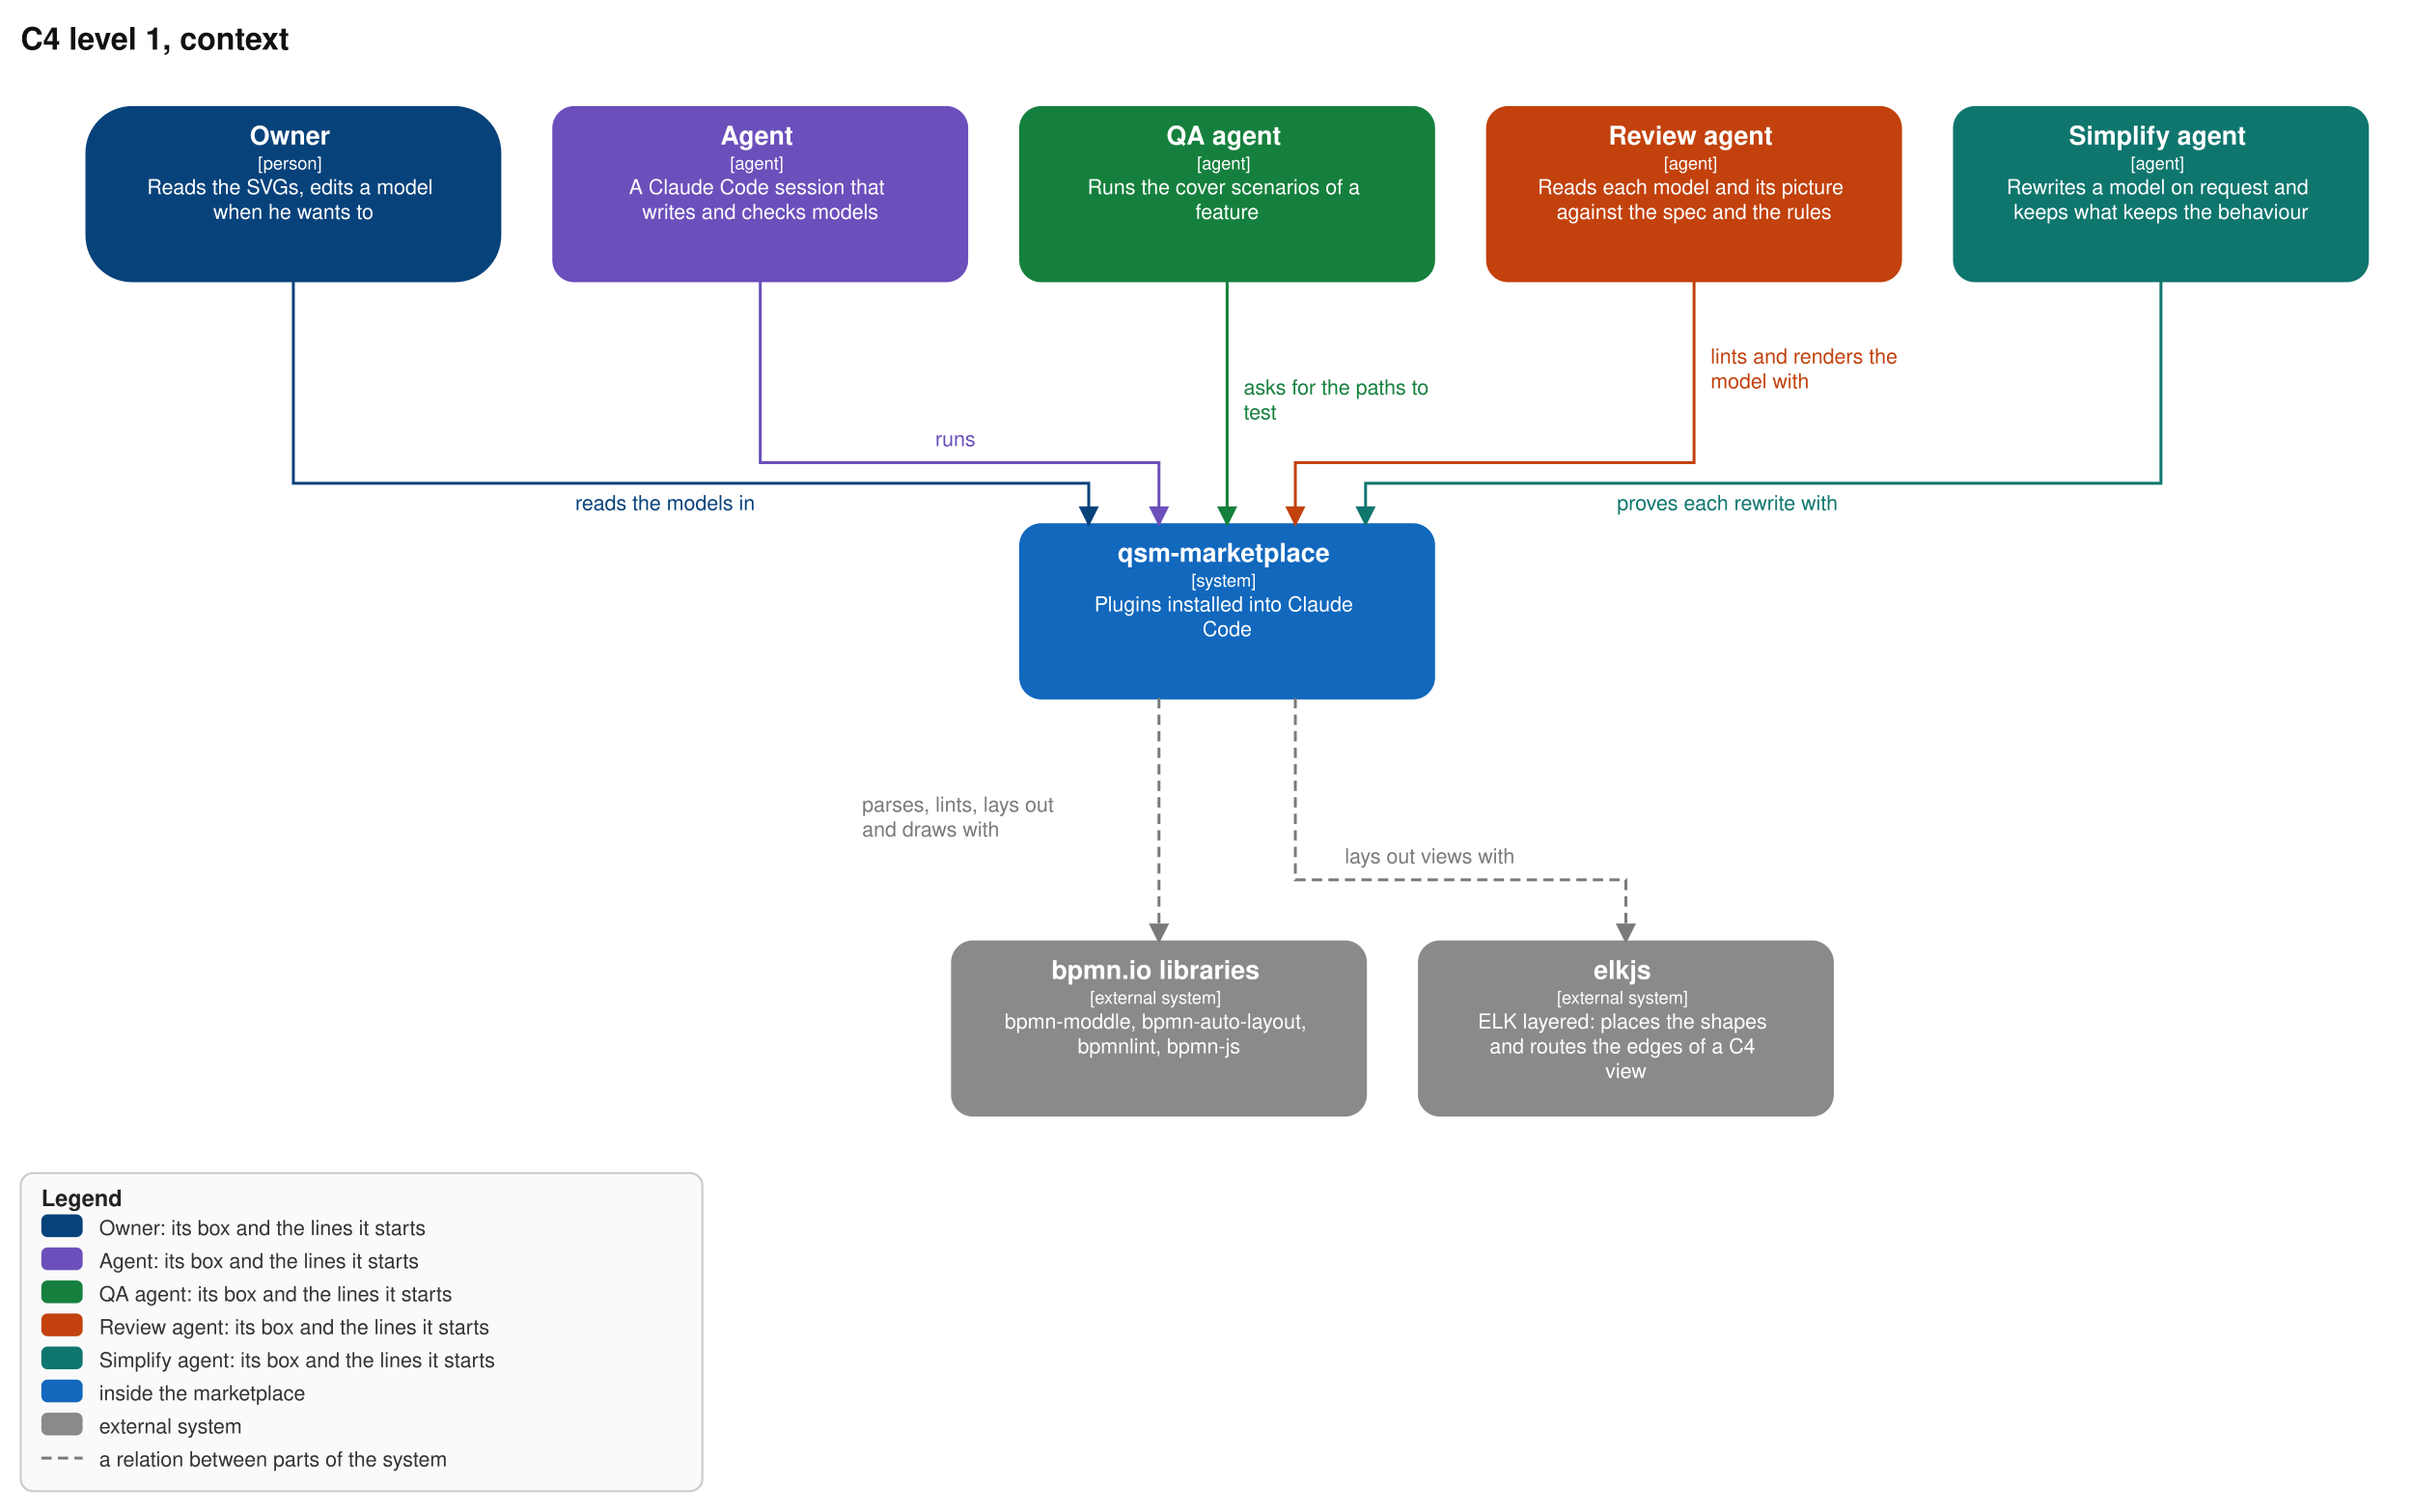
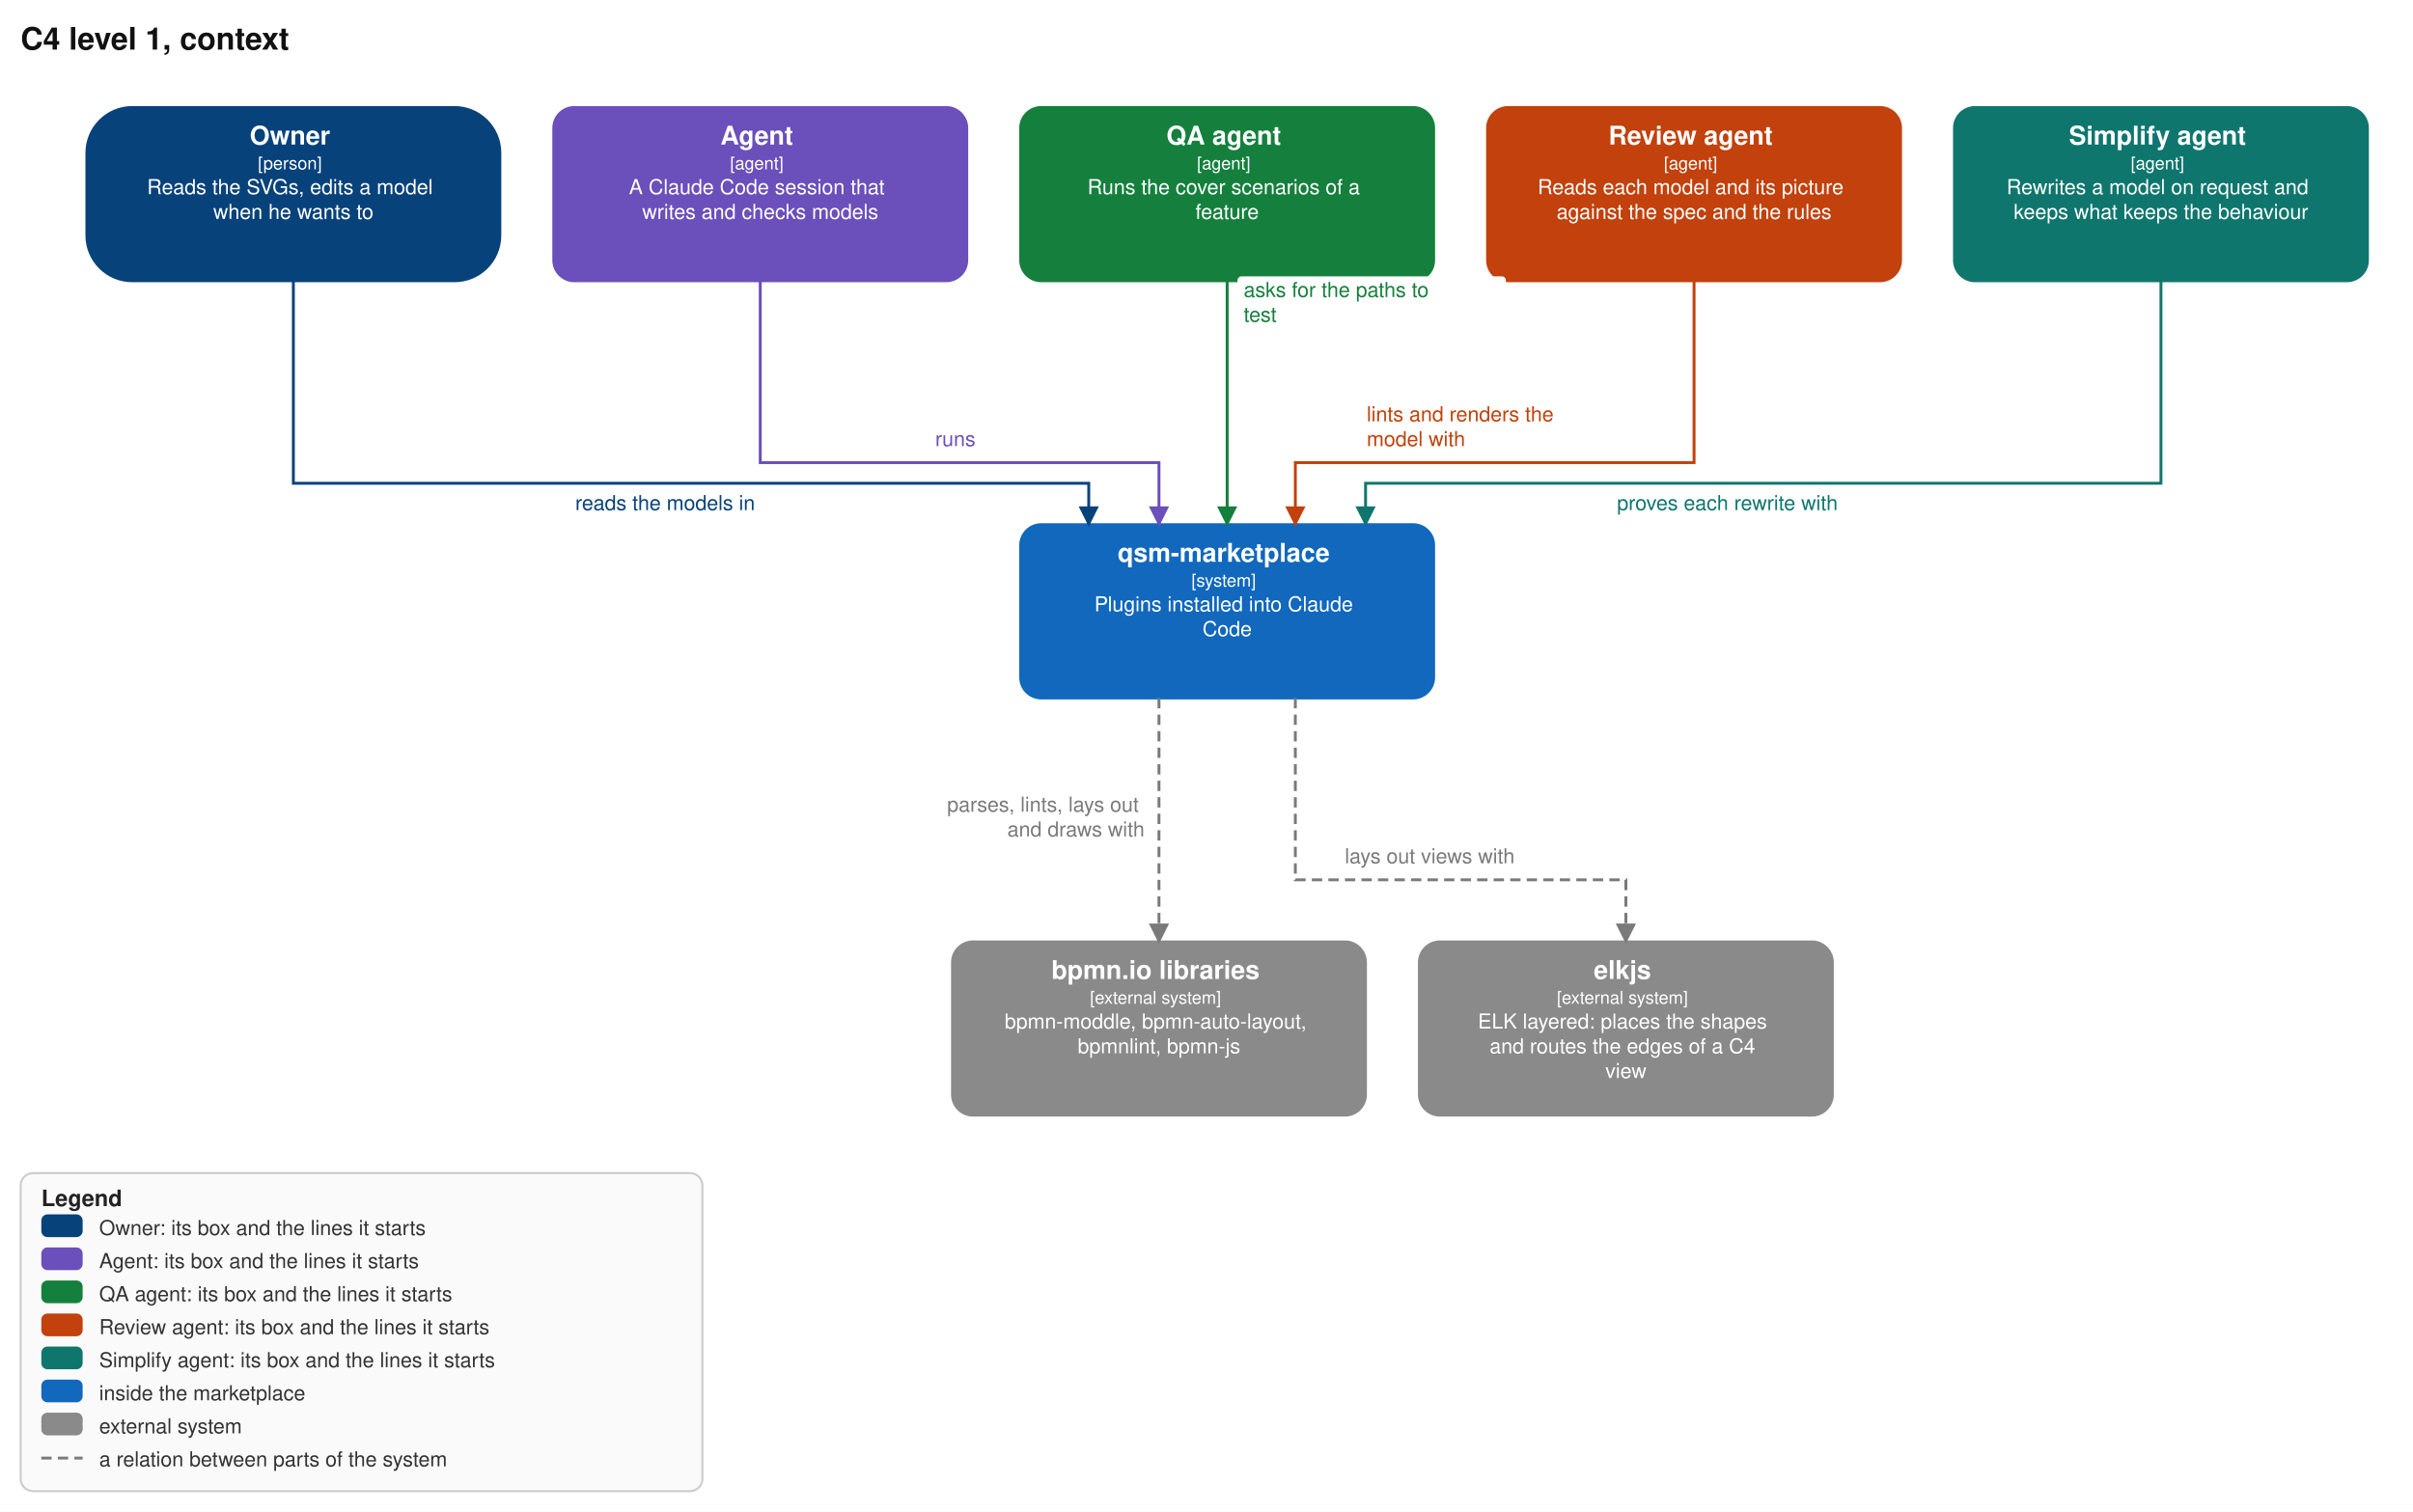
<svg xmlns="http://www.w3.org/2000/svg" content="&lt;mxfile host=&quot;qsm-models&quot;&gt;&lt;diagram name=&quot;context&quot; id=&quot;context&quot;&gt;&lt;mxGraphModel grid=&quot;1&quot; gridSize=&quot;10&quot; page=&quot;0&quot;&gt;&lt;root&gt;&lt;mxCell id=&quot;0&quot;/&gt;&lt;mxCell id=&quot;1&quot; parent=&quot;0&quot;/&gt;&lt;object id=&quot;c2&quot; label=&quot;&amp;lt;b&amp;gt;%c4Name%&amp;lt;/b&amp;gt;&amp;lt;div&amp;gt;[%c4Type%%c4TechnologySep%%c4Technology%]&amp;lt;/div&amp;gt;&amp;lt;div style=&amp;quot;font-size:11px&amp;quot;&amp;gt;%c4Description%&amp;lt;/div&amp;gt;&quot; placeholders=&quot;1&quot; c4Type=&quot;Person&quot; c4Name=&quot;Owner&quot; c4Technology=&quot;&quot; c4TechnologySep=&quot;&quot; c4Description=&quot;Reads the SVGs, edits a model when he wants to&quot; c4Id=&quot;owner&quot; c4Tags=&quot;&quot; c4Colour=&quot;navy&quot;&gt;&lt;mxCell style=&quot;rounded=1;whiteSpace=wrap;html=1;arcSize=26;fillColor=#08427b;strokeColor=#08427b;fontColor=#ffffff;metaEdit=1;resizable=1;&quot; vertex=&quot;1&quot; parent=&quot;1&quot;&gt;&lt;mxGeometry x=&quot;32&quot; y=&quot;12&quot; width=&quot;200&quot; height=&quot;84&quot; as=&quot;geometry&quot;/&gt;&lt;/mxCell&gt;&lt;/object&gt;&lt;object id=&quot;c3&quot; label=&quot;&amp;lt;b&amp;gt;%c4Name%&amp;lt;/b&amp;gt;&amp;lt;div&amp;gt;[%c4Type%%c4TechnologySep%%c4Technology%]&amp;lt;/div&amp;gt;&amp;lt;div style=&amp;quot;font-size:11px&amp;quot;&amp;gt;%c4Description%&amp;lt;/div&amp;gt;&quot; placeholders=&quot;1&quot; c4Type=&quot;Software System&quot; c4Name=&quot;Agent&quot; c4Technology=&quot;&quot; c4TechnologySep=&quot;&quot; c4Description=&quot;A Claude Code session that writes and checks models&quot; c4Id=&quot;agent&quot; c4Tags=&quot;agent&quot; c4Colour=&quot;purple&quot;&gt;&lt;mxCell style=&quot;rounded=1;whiteSpace=wrap;html=1;arcSize=10;fillColor=#6b4fbb;strokeColor=#6b4fbb;fontColor=#ffffff;metaEdit=1;resizable=1;&quot; vertex=&quot;1&quot; parent=&quot;1&quot;&gt;&lt;mxGeometry x=&quot;258&quot; y=&quot;12&quot; width=&quot;200&quot; height=&quot;84&quot; as=&quot;geometry&quot;/&gt;&lt;/mxCell&gt;&lt;/object&gt;&lt;object id=&quot;c4&quot; label=&quot;&amp;lt;b&amp;gt;%c4Name%&amp;lt;/b&amp;gt;&amp;lt;div&amp;gt;[%c4Type%%c4TechnologySep%%c4Technology%]&amp;lt;/div&amp;gt;&amp;lt;div style=&amp;quot;font-size:11px&amp;quot;&amp;gt;%c4Description%&amp;lt;/div&amp;gt;&quot; placeholders=&quot;1&quot; c4Type=&quot;Software System&quot; c4Name=&quot;QA agent&quot; c4Technology=&quot;&quot; c4TechnologySep=&quot;&quot; c4Description=&quot;Runs the cover scenarios of a feature&quot; c4Id=&quot;qa&quot; c4Tags=&quot;agent&quot; c4Colour=&quot;green&quot;&gt;&lt;mxCell style=&quot;rounded=1;whiteSpace=wrap;html=1;arcSize=10;fillColor=#15803d;strokeColor=#15803d;fontColor=#ffffff;metaEdit=1;resizable=1;&quot; vertex=&quot;1&quot; parent=&quot;1&quot;&gt;&lt;mxGeometry x=&quot;484&quot; y=&quot;12&quot; width=&quot;200&quot; height=&quot;84&quot; as=&quot;geometry&quot;/&gt;&lt;/mxCell&gt;&lt;/object&gt;&lt;object id=&quot;c5&quot; label=&quot;&amp;lt;b&amp;gt;%c4Name%&amp;lt;/b&amp;gt;&amp;lt;div&amp;gt;[%c4Type%%c4TechnologySep%%c4Technology%]&amp;lt;/div&amp;gt;&amp;lt;div style=&amp;quot;font-size:11px&amp;quot;&amp;gt;%c4Description%&amp;lt;/div&amp;gt;&quot; placeholders=&quot;1&quot; c4Type=&quot;Software System&quot; c4Name=&quot;Review agent&quot; c4Technology=&quot;&quot; c4TechnologySep=&quot;&quot; c4Description=&quot;Reads each model and its picture against the spec and the rules&quot; c4Id=&quot;reviewer&quot; c4Tags=&quot;agent&quot; c4Colour=&quot;orange&quot;&gt;&lt;mxCell style=&quot;rounded=1;whiteSpace=wrap;html=1;arcSize=10;fillColor=#c2410c;strokeColor=#c2410c;fontColor=#ffffff;metaEdit=1;resizable=1;&quot; vertex=&quot;1&quot; parent=&quot;1&quot;&gt;&lt;mxGeometry x=&quot;710&quot; y=&quot;12&quot; width=&quot;200&quot; height=&quot;84&quot; as=&quot;geometry&quot;/&gt;&lt;/mxCell&gt;&lt;/object&gt;&lt;object id=&quot;c6&quot; label=&quot;&amp;lt;b&amp;gt;%c4Name%&amp;lt;/b&amp;gt;&amp;lt;div&amp;gt;[%c4Type%%c4TechnologySep%%c4Technology%]&amp;lt;/div&amp;gt;&amp;lt;div style=&amp;quot;font-size:11px&amp;quot;&amp;gt;%c4Description%&amp;lt;/div&amp;gt;&quot; placeholders=&quot;1&quot; c4Type=&quot;Software System&quot; c4Name=&quot;Simplify agent&quot; c4Technology=&quot;&quot; c4TechnologySep=&quot;&quot; c4Description=&quot;Rewrites a model on request and keeps what keeps the behaviour&quot; c4Id=&quot;simplifier&quot; c4Tags=&quot;agent&quot; c4Colour=&quot;teal&quot;&gt;&lt;mxCell style=&quot;rounded=1;whiteSpace=wrap;html=1;arcSize=10;fillColor=#0f766e;strokeColor=#0f766e;fontColor=#ffffff;metaEdit=1;resizable=1;&quot; vertex=&quot;1&quot; parent=&quot;1&quot;&gt;&lt;mxGeometry x=&quot;936&quot; y=&quot;12&quot; width=&quot;200&quot; height=&quot;84&quot; as=&quot;geometry&quot;/&gt;&lt;/mxCell&gt;&lt;/object&gt;&lt;object id=&quot;c7&quot; label=&quot;&amp;lt;b&amp;gt;%c4Name%&amp;lt;/b&amp;gt;&amp;lt;div&amp;gt;[%c4Type%%c4TechnologySep%%c4Technology%]&amp;lt;/div&amp;gt;&amp;lt;div style=&amp;quot;font-size:11px&amp;quot;&amp;gt;%c4Description%&amp;lt;/div&amp;gt;&quot; placeholders=&quot;1&quot; c4Type=&quot;Software System&quot; c4Name=&quot;elkjs&quot; c4Technology=&quot;&quot; c4TechnologySep=&quot;&quot; c4Description=&quot;ELK layered: places the shapes and routes the edges of a C4 view&quot; c4Id=&quot;elk&quot; c4Tags=&quot;external&quot;&gt;&lt;mxCell style=&quot;rounded=1;whiteSpace=wrap;html=1;arcSize=10;fillColor=#8a8a8a;strokeColor=#8a8a8a;fontColor=#ffffff;metaEdit=1;resizable=1;&quot; vertex=&quot;1&quot; parent=&quot;1&quot;&gt;&lt;mxGeometry x=&quot;677&quot; y=&quot;416&quot; width=&quot;200&quot; height=&quot;84&quot; as=&quot;geometry&quot;/&gt;&lt;/mxCell&gt;&lt;/object&gt;&lt;object id=&quot;c8&quot; label=&quot;&amp;lt;b&amp;gt;%c4Name%&amp;lt;/b&amp;gt;&amp;lt;div&amp;gt;[%c4Type%%c4TechnologySep%%c4Technology%]&amp;lt;/div&amp;gt;&amp;lt;div style=&amp;quot;font-size:11px&amp;quot;&amp;gt;%c4Description%&amp;lt;/div&amp;gt;&quot; placeholders=&quot;1&quot; c4Type=&quot;Software System&quot; c4Name=&quot;bpmn.io libraries&quot; c4Technology=&quot;&quot; c4TechnologySep=&quot;&quot; c4Description=&quot;bpmn-moddle, bpmn-auto-layout, bpmnlint, bpmn-js&quot; c4Id=&quot;bpmnio&quot; c4Tags=&quot;external&quot;&gt;&lt;mxCell style=&quot;rounded=1;whiteSpace=wrap;html=1;arcSize=10;fillColor=#8a8a8a;strokeColor=#8a8a8a;fontColor=#ffffff;metaEdit=1;resizable=1;&quot; vertex=&quot;1&quot; parent=&quot;1&quot;&gt;&lt;mxGeometry x=&quot;451&quot; y=&quot;416&quot; width=&quot;200&quot; height=&quot;84&quot; as=&quot;geometry&quot;/&gt;&lt;/mxCell&gt;&lt;/object&gt;&lt;object id=&quot;c9&quot; label=&quot;&amp;lt;b&amp;gt;%c4Name%&amp;lt;/b&amp;gt;&amp;lt;div&amp;gt;[%c4Type%%c4TechnologySep%%c4Technology%]&amp;lt;/div&amp;gt;&amp;lt;div style=&amp;quot;font-size:11px&amp;quot;&amp;gt;%c4Description%&amp;lt;/div&amp;gt;&quot; placeholders=&quot;1&quot; c4Type=&quot;Software System&quot; c4Name=&quot;qsm-marketplace&quot; c4Technology=&quot;&quot; c4TechnologySep=&quot;&quot; c4Description=&quot;Plugins installed into Claude Code&quot; c4Id=&quot;mp&quot; c4Tags=&quot;&quot;&gt;&lt;mxCell style=&quot;rounded=1;whiteSpace=wrap;html=1;arcSize=10;fillColor=#1168bd;strokeColor=#1168bd;fontColor=#ffffff;metaEdit=1;resizable=1;&quot; vertex=&quot;1&quot; parent=&quot;1&quot;&gt;&lt;mxGeometry x=&quot;484&quot; y=&quot;214&quot; width=&quot;200&quot; height=&quot;84&quot; as=&quot;geometry&quot;/&gt;&lt;/mxCell&gt;&lt;/object&gt;&lt;object id=&quot;c10&quot; label=&quot;%c4Description%&quot; placeholders=&quot;1&quot; c4Type=&quot;Relationship&quot; c4Description=&quot;runs&quot;&gt;&lt;mxCell style=&quot;edgeStyle=orthogonalEdgeStyle;rounded=1;endArrow=blockThin;endFill=1;html=1;fontSize=10;strokeColor=#6b4fbb;fontColor=#6b4fbb;strokeWidth=1.4;metaEdit=1;&quot; edge=&quot;1&quot; parent=&quot;1&quot; source=&quot;c3&quot; target=&quot;c9&quot;&gt;&lt;mxGeometry relative=&quot;1&quot; as=&quot;geometry&quot;&gt;&lt;Array as=&quot;points&quot;&gt;&lt;mxPoint x=&quot;358&quot; y=&quot;184&quot;/&gt;&lt;mxPoint x=&quot;551&quot; y=&quot;184&quot;/&gt;&lt;/Array&gt;&lt;/mxGeometry&gt;&lt;/mxCell&gt;&lt;/object&gt;&lt;object id=&quot;c11&quot; label=&quot;%c4Description%&quot; placeholders=&quot;1&quot; c4Type=&quot;Relationship&quot; c4Description=&quot;asks for the paths to test&quot;&gt;&lt;mxCell style=&quot;edgeStyle=orthogonalEdgeStyle;rounded=1;endArrow=blockThin;endFill=1;html=1;fontSize=10;strokeColor=#15803d;fontColor=#15803d;strokeWidth=1.4;metaEdit=1;&quot; edge=&quot;1&quot; parent=&quot;1&quot; source=&quot;c4&quot; target=&quot;c9&quot;&gt;&lt;mxGeometry relative=&quot;1&quot; as=&quot;geometry&quot;&gt;&lt;Array as=&quot;points&quot;&gt;&lt;/Array&gt;&lt;/mxGeometry&gt;&lt;/mxCell&gt;&lt;/object&gt;&lt;object id=&quot;c12&quot; label=&quot;%c4Description%&quot; placeholders=&quot;1&quot; c4Type=&quot;Relationship&quot; c4Description=&quot;lints and renders the model with&quot;&gt;&lt;mxCell style=&quot;edgeStyle=orthogonalEdgeStyle;rounded=1;endArrow=blockThin;endFill=1;html=1;fontSize=10;strokeColor=#c2410c;fontColor=#c2410c;strokeWidth=1.4;metaEdit=1;&quot; edge=&quot;1&quot; parent=&quot;1&quot; source=&quot;c5&quot; target=&quot;c9&quot;&gt;&lt;mxGeometry relative=&quot;1&quot; as=&quot;geometry&quot;&gt;&lt;Array as=&quot;points&quot;&gt;&lt;mxPoint x=&quot;810&quot; y=&quot;184&quot;/&gt;&lt;mxPoint x=&quot;617&quot; y=&quot;184&quot;/&gt;&lt;/Array&gt;&lt;/mxGeometry&gt;&lt;/mxCell&gt;&lt;/object&gt;&lt;object id=&quot;c13&quot; label=&quot;%c4Description%&quot; placeholders=&quot;1&quot; c4Type=&quot;Relationship&quot; c4Description=&quot;proves each rewrite with&quot;&gt;&lt;mxCell style=&quot;edgeStyle=orthogonalEdgeStyle;rounded=1;endArrow=blockThin;endFill=1;html=1;fontSize=10;strokeColor=#0f766e;fontColor=#0f766e;strokeWidth=1.4;metaEdit=1;&quot; edge=&quot;1&quot; parent=&quot;1&quot; source=&quot;c6&quot; target=&quot;c9&quot;&gt;&lt;mxGeometry relative=&quot;1&quot; as=&quot;geometry&quot;&gt;&lt;Array as=&quot;points&quot;&gt;&lt;mxPoint x=&quot;1036&quot; y=&quot;194&quot;/&gt;&lt;mxPoint x=&quot;651&quot; y=&quot;194&quot;/&gt;&lt;/Array&gt;&lt;/mxGeometry&gt;&lt;/mxCell&gt;&lt;/object&gt;&lt;object id=&quot;c14&quot; label=&quot;%c4Description%&quot; placeholders=&quot;1&quot; c4Type=&quot;Relationship&quot; c4Description=&quot;reads the models in&quot;&gt;&lt;mxCell style=&quot;edgeStyle=orthogonalEdgeStyle;rounded=1;endArrow=blockThin;endFill=1;html=1;fontSize=10;strokeColor=#08427b;fontColor=#08427b;strokeWidth=1.4;metaEdit=1;&quot; edge=&quot;1&quot; parent=&quot;1&quot; source=&quot;c2&quot; target=&quot;c9&quot;&gt;&lt;mxGeometry relative=&quot;1&quot; as=&quot;geometry&quot;&gt;&lt;Array as=&quot;points&quot;&gt;&lt;mxPoint x=&quot;132&quot; y=&quot;194&quot;/&gt;&lt;mxPoint x=&quot;517&quot; y=&quot;194&quot;/&gt;&lt;/Array&gt;&lt;/mxGeometry&gt;&lt;/mxCell&gt;&lt;/object&gt;&lt;object id=&quot;c15&quot; label=&quot;%c4Description%&quot; placeholders=&quot;1&quot; c4Type=&quot;Relationship&quot; c4Description=&quot;parses, lints, lays out and draws with&quot;&gt;&lt;mxCell style=&quot;edgeStyle=orthogonalEdgeStyle;rounded=1;endArrow=blockThin;endFill=1;html=1;fontSize=10;strokeColor=#7a7a7a;fontColor=#7a7a7a;strokeWidth=1.4;dashed=1;metaEdit=1;&quot; edge=&quot;1&quot; parent=&quot;1&quot; source=&quot;c9&quot; target=&quot;c8&quot;&gt;&lt;mxGeometry relative=&quot;1&quot; as=&quot;geometry&quot;&gt;&lt;Array as=&quot;points&quot;&gt;&lt;/Array&gt;&lt;/mxGeometry&gt;&lt;/mxCell&gt;&lt;/object&gt;&lt;object id=&quot;c16&quot; label=&quot;%c4Description%&quot; placeholders=&quot;1&quot; c4Type=&quot;Relationship&quot; c4Description=&quot;lays out views with&quot;&gt;&lt;mxCell style=&quot;edgeStyle=orthogonalEdgeStyle;rounded=1;endArrow=blockThin;endFill=1;html=1;fontSize=10;strokeColor=#7a7a7a;fontColor=#7a7a7a;strokeWidth=1.4;dashed=1;metaEdit=1;&quot; edge=&quot;1&quot; parent=&quot;1&quot; source=&quot;c9&quot; target=&quot;c7&quot;&gt;&lt;mxGeometry relative=&quot;1&quot; as=&quot;geometry&quot;&gt;&lt;Array as=&quot;points&quot;&gt;&lt;mxPoint x=&quot;617&quot; y=&quot;386&quot;/&gt;&lt;mxPoint x=&quot;777&quot; y=&quot;386&quot;/&gt;&lt;/Array&gt;&lt;/mxGeometry&gt;&lt;/mxCell&gt;&lt;/object&gt;&lt;/root&gt;&lt;/mxGraphModel&gt;&lt;/diagram&gt;&lt;/mxfile&gt;" width="1168" height="732" viewBox="-10 -40 1168 732" font-family="Helvetica, Arial, sans-serif">
  <defs>
    <marker id="a08427b" viewBox="0 0 10 10" refX="9" refY="5" markerWidth="7" markerHeight="7" orient="auto">
      <path d="M0,0L10,5L0,10z" fill="#08427b" />
    </marker>
    <marker id="a6b4fbb" viewBox="0 0 10 10" refX="9" refY="5" markerWidth="7" markerHeight="7" orient="auto">
      <path d="M0,0L10,5L0,10z" fill="#6b4fbb" />
    </marker>
    <marker id="ac2410c" viewBox="0 0 10 10" refX="9" refY="5" markerWidth="7" markerHeight="7" orient="auto">
      <path d="M0,0L10,5L0,10z" fill="#c2410c" />
    </marker>
    <marker id="a15803d" viewBox="0 0 10 10" refX="9" refY="5" markerWidth="7" markerHeight="7" orient="auto">
      <path d="M0,0L10,5L0,10z" fill="#15803d" />
    </marker>
    <marker id="a0f766e" viewBox="0 0 10 10" refX="9" refY="5" markerWidth="7" markerHeight="7" orient="auto">
      <path d="M0,0L10,5L0,10z" fill="#0f766e" />
    </marker>
    <marker id="ab91c1c" viewBox="0 0 10 10" refX="9" refY="5" markerWidth="7" markerHeight="7" orient="auto">
      <path d="M0,0L10,5L0,10z" fill="#b91c1c" />
    </marker>
    <marker id="a7a7a7a" viewBox="0 0 10 10" refX="9" refY="5" markerWidth="7" markerHeight="7" orient="auto">
      <path d="M0,0L10,5L0,10z" fill="#7a7a7a" />
    </marker>
  </defs>
  <rect x="-10" y="-40" width="1168" height="732" fill="#ffffff" />
  <text x="0" y="-16" font-size="15" font-weight="bold" fill="#111111">C4 level 1, context</text>
  <rect x="32" y="12" width="200" height="84" rx="22" fill="#08427b" stroke="#08427b" stroke-width="1.3" />
  <text x="132" y="30" text-anchor="middle" fill="#ffffff">
    <tspan font-size="12.5" font-weight="bold">Owner</tspan>
    <tspan x="132" dy="12" font-size="8.5">[person]</tspan>
    <tspan x="132" dy="12" font-size="10">Reads the SVGs, edits a model</tspan>
    <tspan x="132" dy="12" font-size="10">when he wants to</tspan>
  </text>
  <rect x="258" y="12" width="200" height="84" rx="10" fill="#6b4fbb" stroke="#6b4fbb" stroke-width="1.3" />
  <text x="358" y="30" text-anchor="middle" fill="#ffffff">
    <tspan font-size="12.5" font-weight="bold">Agent</tspan>
    <tspan x="358" dy="12" font-size="8.5">[agent]</tspan>
    <tspan x="358" dy="12" font-size="10">A Claude Code session that</tspan>
    <tspan x="358" dy="12" font-size="10">writes and checks models</tspan>
  </text>
  <rect x="484" y="12" width="200" height="84" rx="10" fill="#15803d" stroke="#15803d" stroke-width="1.3" />
  <text x="584" y="30" text-anchor="middle" fill="#ffffff">
    <tspan font-size="12.5" font-weight="bold">QA agent</tspan>
    <tspan x="584" dy="12" font-size="8.5">[agent]</tspan>
    <tspan x="584" dy="12" font-size="10">Runs the cover scenarios of a</tspan>
    <tspan x="584" dy="12" font-size="10">feature</tspan>
  </text>
  <rect x="710" y="12" width="200" height="84" rx="10" fill="#c2410c" stroke="#c2410c" stroke-width="1.3" />
  <text x="810" y="30" text-anchor="middle" fill="#ffffff">
    <tspan font-size="12.5" font-weight="bold">Review agent</tspan>
    <tspan x="810" dy="12" font-size="8.5">[agent]</tspan>
    <tspan x="810" dy="12" font-size="10">Reads each model and its picture</tspan>
    <tspan x="810" dy="12" font-size="10">against the spec and the rules</tspan>
  </text>
  <rect x="936" y="12" width="200" height="84" rx="10" fill="#0f766e" stroke="#0f766e" stroke-width="1.3" />
  <text x="1036" y="30" text-anchor="middle" fill="#ffffff">
    <tspan font-size="12.5" font-weight="bold">Simplify agent</tspan>
    <tspan x="1036" dy="12" font-size="8.5">[agent]</tspan>
    <tspan x="1036" dy="12" font-size="10">Rewrites a model on request and</tspan>
    <tspan x="1036" dy="12" font-size="10">keeps what keeps the behaviour</tspan>
  </text>
  <rect x="677" y="416" width="200" height="84" rx="10" fill="#8a8a8a" stroke="#8a8a8a" stroke-width="1.3" />
  <text x="777" y="434" text-anchor="middle" fill="#ffffff">
    <tspan font-size="12.5" font-weight="bold">elkjs</tspan>
    <tspan x="777" dy="12" font-size="8.5">[external system]</tspan>
    <tspan x="777" dy="12" font-size="10">ELK layered: places the shapes</tspan>
    <tspan x="777" dy="12" font-size="10">and routes the edges of a C4</tspan>
    <tspan x="777" dy="12" font-size="10">view</tspan>
  </text>
  <rect x="451" y="416" width="200" height="84" rx="10" fill="#8a8a8a" stroke="#8a8a8a" stroke-width="1.3" />
  <text x="551" y="434" text-anchor="middle" fill="#ffffff">
    <tspan font-size="12.5" font-weight="bold">bpmn.io libraries</tspan>
    <tspan x="551" dy="12" font-size="8.5">[external system]</tspan>
    <tspan x="551" dy="12" font-size="10">bpmn-moddle, bpmn-auto-layout,</tspan>
    <tspan x="551" dy="12" font-size="10">bpmnlint, bpmn-js</tspan>
  </text>
  <rect x="484" y="214" width="200" height="84" rx="10" fill="#1168bd" stroke="#1168bd" stroke-width="1.3" />
  <text x="584" y="232" text-anchor="middle" fill="#ffffff">
    <tspan font-size="12.5" font-weight="bold">qsm-marketplace</tspan>
    <tspan x="584" dy="12" font-size="8.5">[system]</tspan>
    <tspan x="584" dy="12" font-size="10">Plugins installed into Claude</tspan>
    <tspan x="584" dy="12" font-size="10">Code</tspan>
  </text>
  <polyline points="358,96 358,184 551,184 551,214" fill="none" stroke="#6b4fbb" stroke-width="1.4" marker-end="url(#a6b4fbb)" />
  <polyline points="584,96 584,214" fill="none" stroke="#15803d" stroke-width="1.4" marker-end="url(#a15803d)" />
  <polyline points="810,96 810,184 617,184 617,214" fill="none" stroke="#c2410c" stroke-width="1.4" marker-end="url(#ac2410c)" />
  <polyline points="1036,96 1036,194 651,194 651,214" fill="none" stroke="#0f766e" stroke-width="1.4" marker-end="url(#a0f766e)" />
  <polyline points="132,96 132,194 517,194 517,214" fill="none" stroke="#08427b" stroke-width="1.4" marker-end="url(#a08427b)" />
  <polyline points="551,298 551,416" fill="none" stroke="#7a7a7a" stroke-width="1.4" stroke-dasharray="5 3" marker-end="url(#a7a7a7a)" />
  <polyline points="617,298 617,386 777,386 777,416" fill="none" stroke="#7a7a7a" stroke-width="1.4" stroke-dasharray="5 3" marker-end="url(#a7a7a7a)" />
  <rect x="439.7" y="166" width="29.6" height="14" rx="2" fill="#ffffff" />
  <text x="442.7" y="176" font-size="10" fill="#6b4fbb">
    <tspan x="442.7" dy="0">runs</tspan>
  </text>
-   <rect x="589" y="141" width="129.9" height="26" rx="2" fill="#ffffff" />
-   <text x="592" y="151" font-size="10" fill="#15803d">
+   <rect x="589" y="93.8" width="129.9" height="26" rx="2" fill="#ffffff" />
+   <text x="592" y="103.8" font-size="10" fill="#15803d">
    <tspan x="592" dy="0">asks for the paths to</tspan>
    <tspan x="592" dy="12">test</tspan>
  </text>
-   <rect x="815" y="126" width="129.9" height="26" rx="2" fill="#ffffff" />
-   <text x="818" y="136" font-size="10" fill="#c2410c">
-     <tspan x="818" dy="0">lints and renders the</tspan>
-     <tspan x="818" dy="12">model with</tspan>
+   <rect x="648.55" y="154" width="129.9" height="26" rx="2" fill="#ffffff" />
+   <text x="651.55" y="164" font-size="10" fill="#c2410c">
+     <tspan x="651.55" dy="0">lints and renders the</tspan>
+     <tspan x="651.55" dy="12">model with</tspan>
  </text>
  <rect x="769.7" y="197" width="147.6" height="14" rx="2" fill="#ffffff" />
  <text x="772.7" y="207" font-size="10" fill="#0f766e">
    <tspan x="772.7" dy="0">proves each rewrite with</tspan>
  </text>
  <rect x="265.45" y="197" width="118.1" height="14" rx="2" fill="#ffffff" />
  <text x="268.45" y="207" font-size="10" fill="#08427b">
    <tspan x="268.45" dy="0">reads the models in</tspan>
  </text>
  <rect x="404.3" y="343" width="141.7" height="26" rx="2" fill="#ffffff" />
-   <text x="407.3" y="353" font-size="10" fill="#7a7a7a">
-     <tspan x="407.3" dy="0">parses, lints, lays out</tspan>
-     <tspan x="407.3" dy="12">and draws with</tspan>
+   <text x="544" y="353" font-size="10" fill="#7a7a7a" text-anchor="end">
+     <tspan x="544" dy="0">parses, lints, lays out</tspan>
+     <tspan x="544" dy="12">and draws with</tspan>
  </text>
  <rect x="637.95" y="368" width="118.1" height="14" rx="2" fill="#ffffff" />
  <text x="640.95" y="378" font-size="10" fill="#7a7a7a">
    <tspan x="640.95" dy="0">lays out views with</tspan>
  </text>
  <rect x="0" y="528" width="330" height="154" rx="6" fill="#fafafa" stroke="#cccccc" />
  <text x="10" y="544" font-size="11" font-weight="bold" fill="#222222">Legend</text>
  <rect x="10" y="548" width="20" height="11" rx="3" fill="#08427b" />
  <text x="38" y="558" font-size="10" fill="#333333">Owner: its box and the lines it starts</text>
  <rect x="10" y="564" width="20" height="11" rx="3" fill="#6b4fbb" />
  <text x="38" y="574" font-size="10" fill="#333333">Agent: its box and the lines it starts</text>
  <rect x="10" y="580" width="20" height="11" rx="3" fill="#15803d" />
  <text x="38" y="590" font-size="10" fill="#333333">QA agent: its box and the lines it starts</text>
  <rect x="10" y="596" width="20" height="11" rx="3" fill="#c2410c" />
  <text x="38" y="606" font-size="10" fill="#333333">Review agent: its box and the lines it starts</text>
  <rect x="10" y="612" width="20" height="11" rx="3" fill="#0f766e" />
  <text x="38" y="622" font-size="10" fill="#333333">Simplify agent: its box and the lines it starts</text>
  <rect x="10" y="628" width="20" height="11" rx="3" fill="#1168bd" />
  <text x="38" y="638" font-size="10" fill="#333333">inside the marketplace</text>
  <rect x="10" y="644" width="20" height="11" rx="3" fill="#8a8a8a" />
  <text x="38" y="654" font-size="10" fill="#333333">external system</text>
  <line x1="10" y1="666" x2="30" y2="666" stroke="#7a7a7a" stroke-width="1.4" stroke-dasharray="5 3" />
  <text x="38" y="670" font-size="10" fill="#333333">a relation between parts of the system</text>
</svg>
